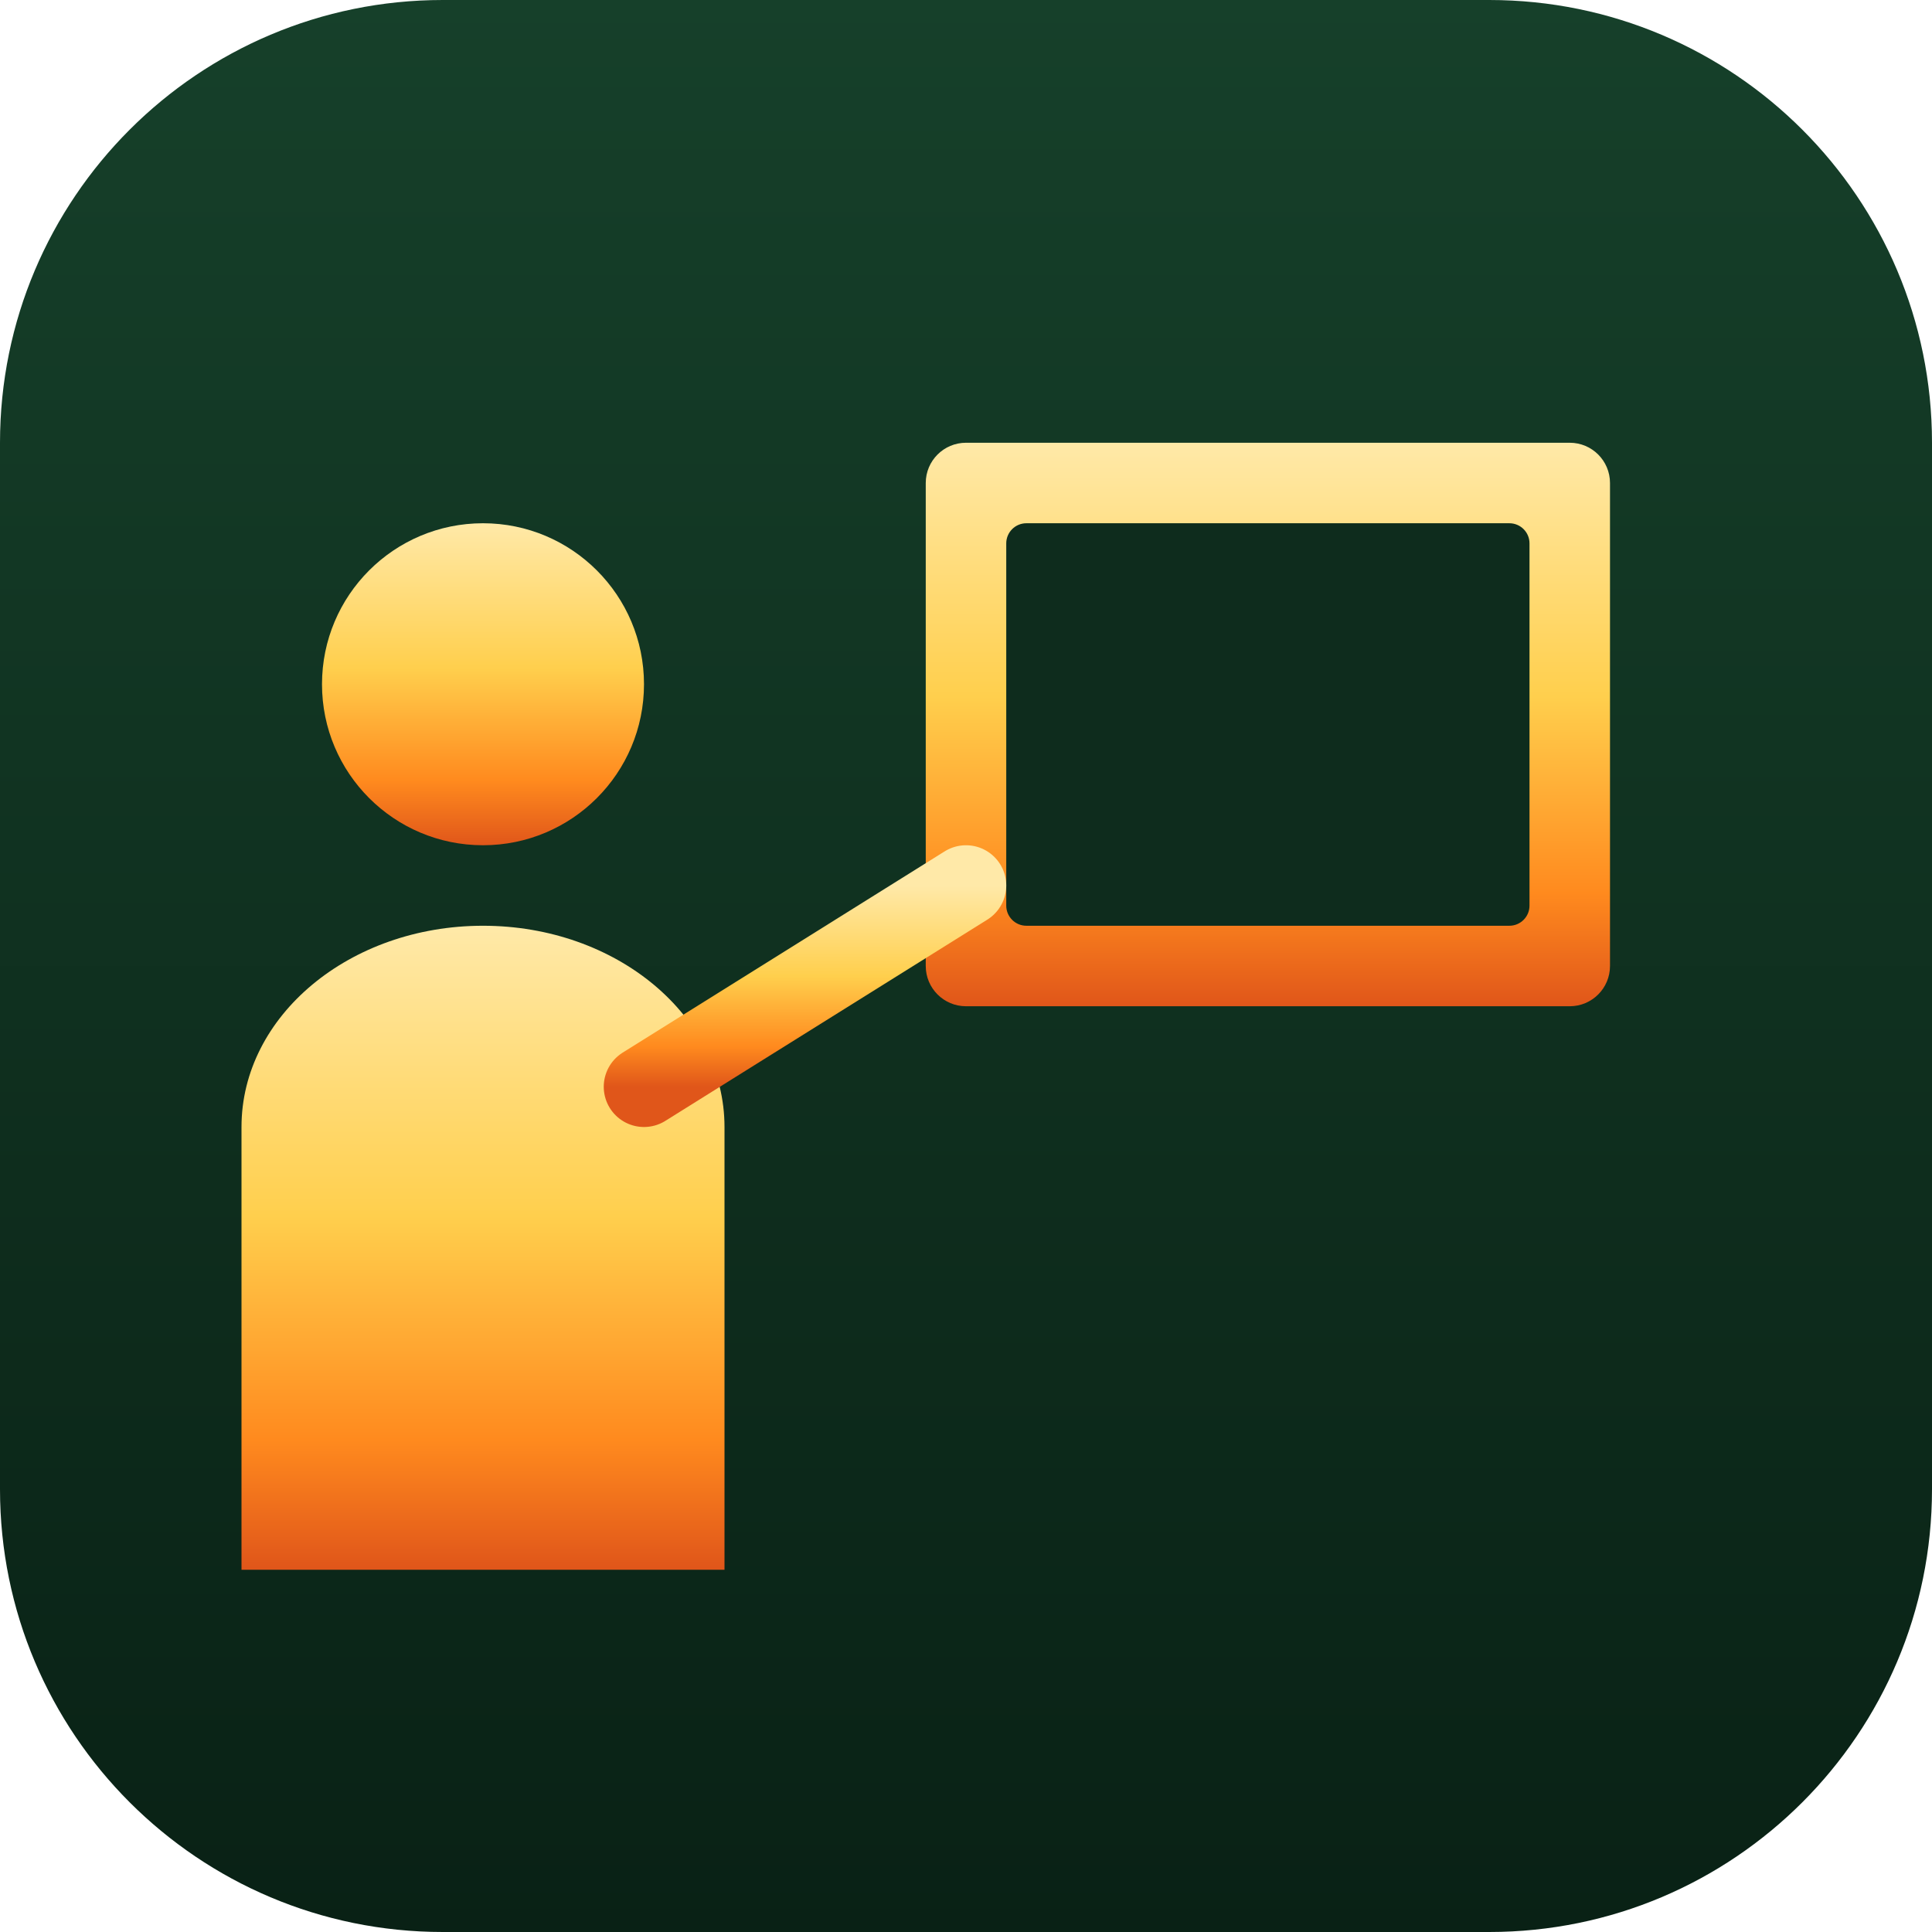
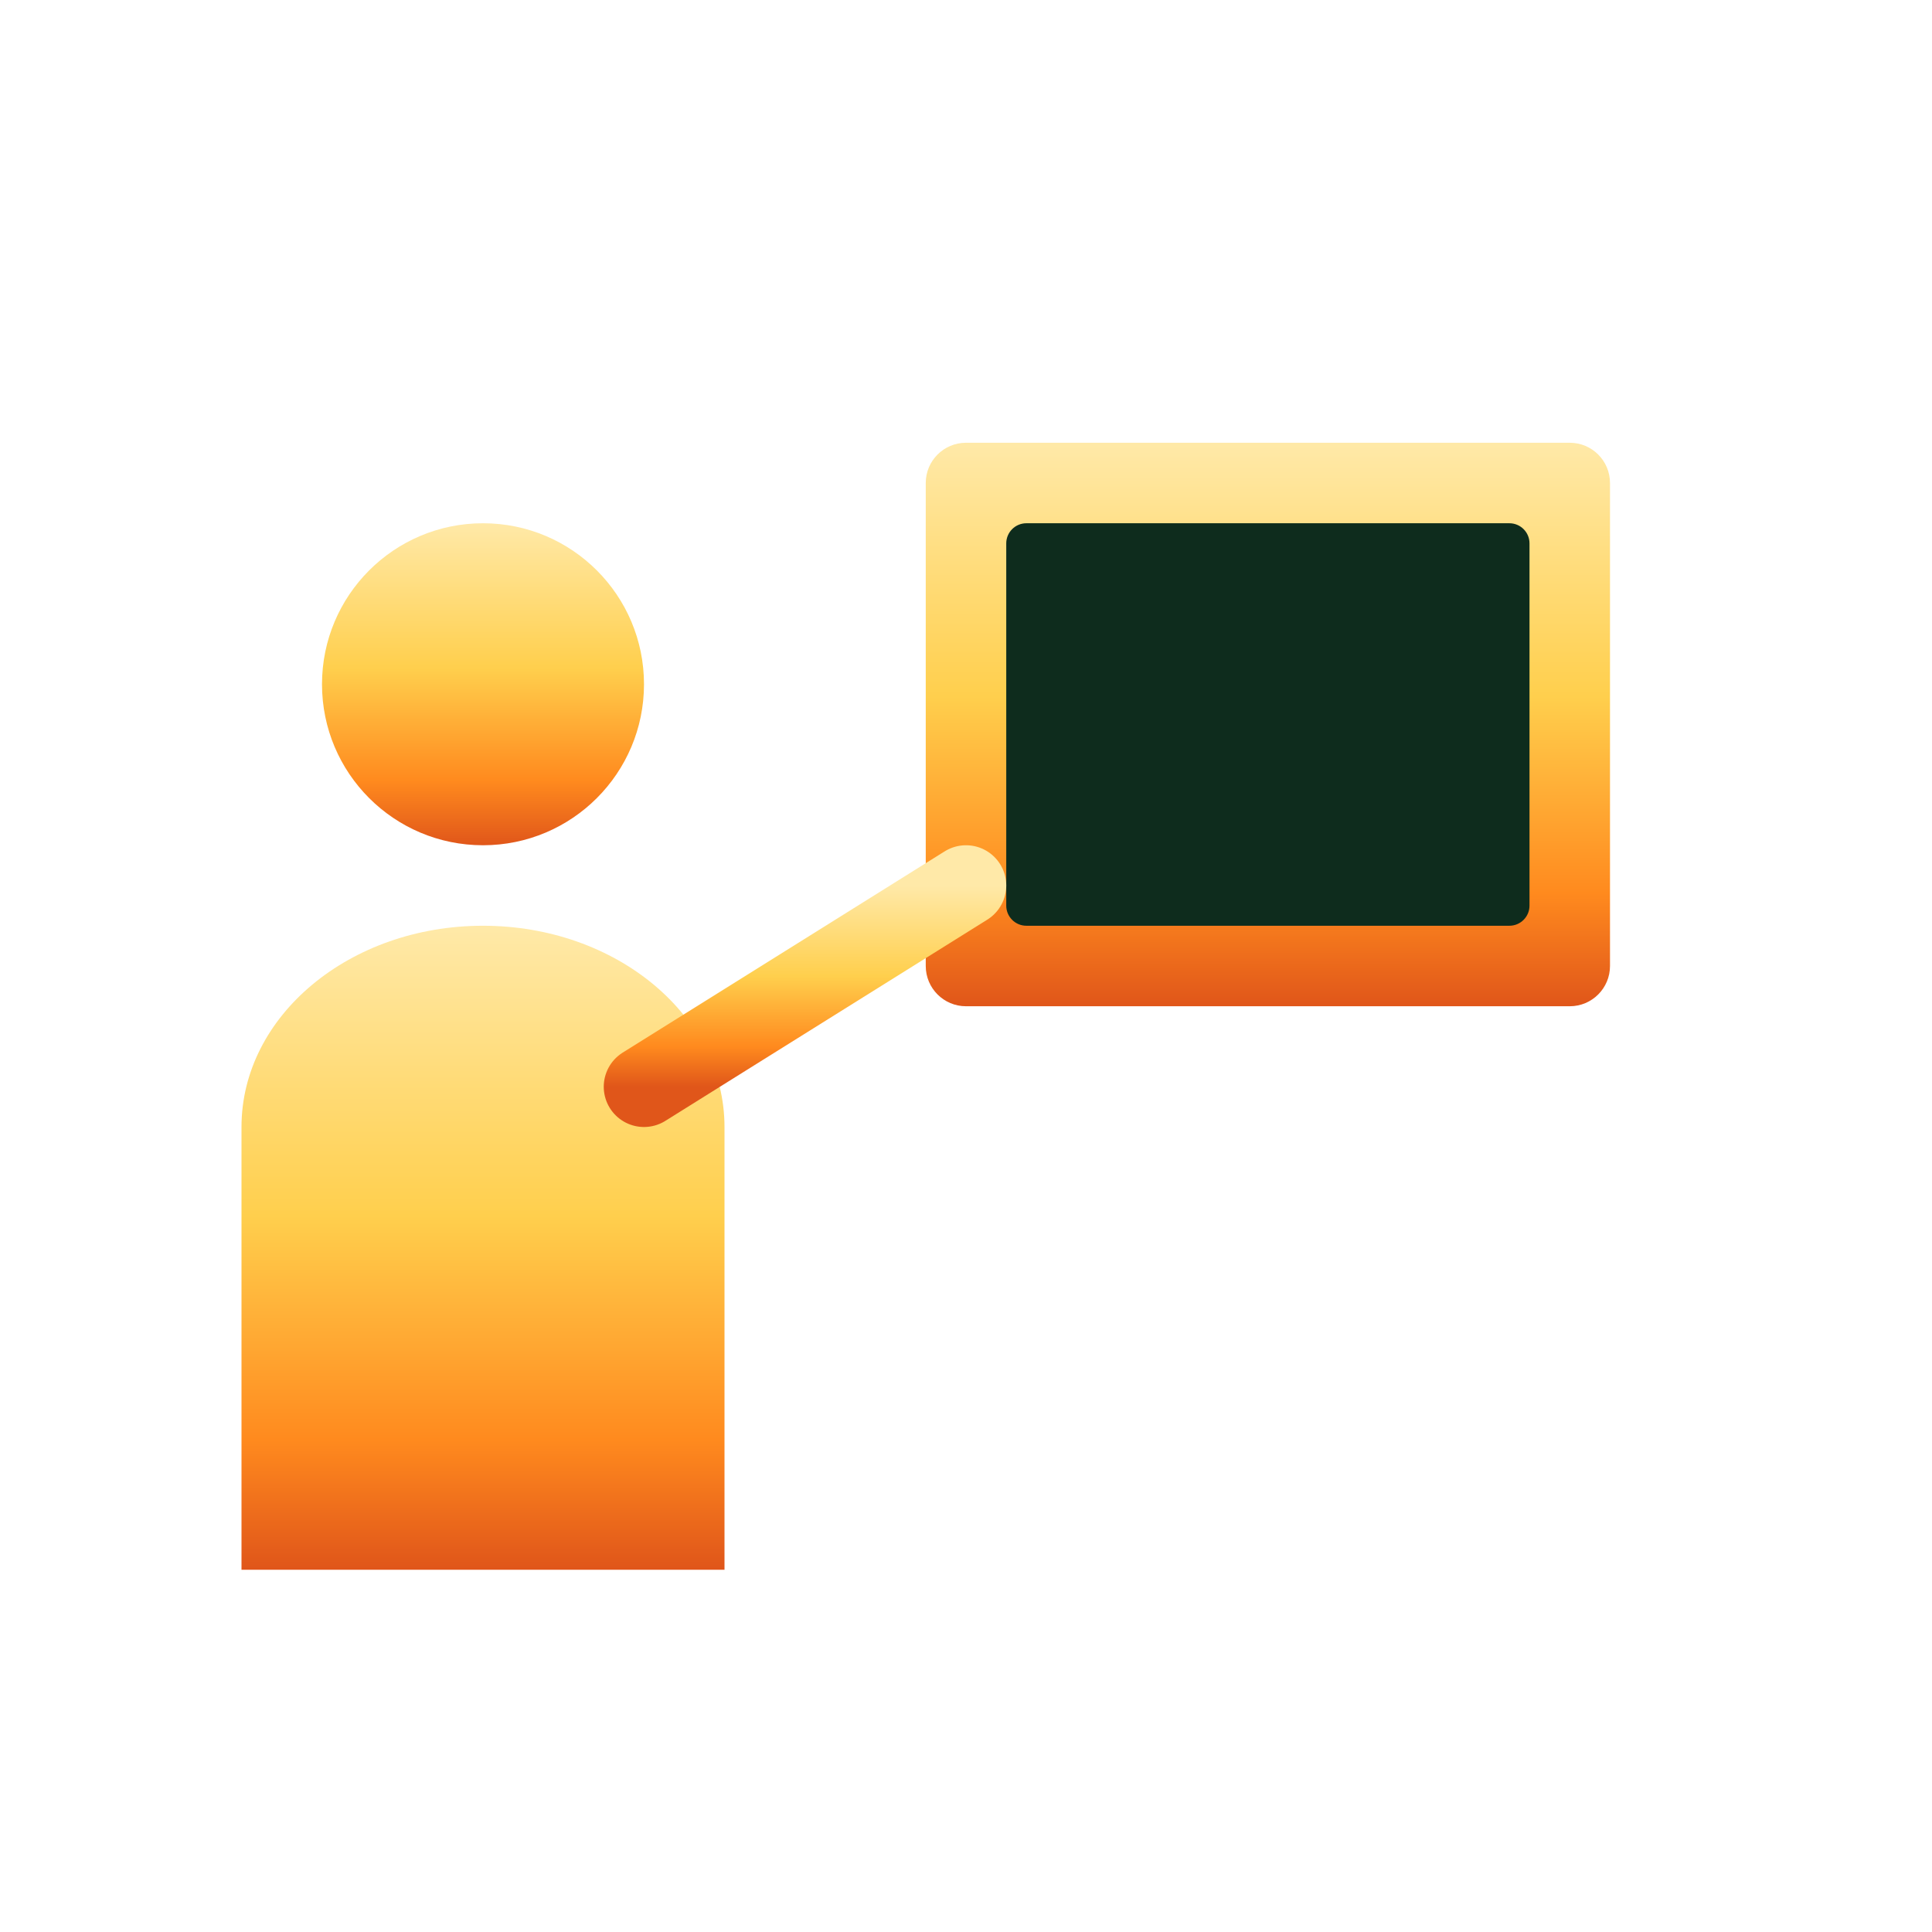
<svg xmlns="http://www.w3.org/2000/svg" viewBox="0 0 96 96" width="96" height="96">
  <defs>
-     <linearGradient id="bg" x1="0" y1="0" x2="0" y2="1">
-       <stop offset="0" stop-color="#16402a" />
-       <stop offset="1" stop-color="#092115" />
-     </linearGradient>
    <linearGradient id="g" x1="0" y1="0" x2="0" y2="1">
      <stop offset="0" stop-color="#ffe9a8" />
      <stop offset=".45" stop-color="#ffcf4d" />
      <stop offset=".8" stop-color="#ff8a1e" />
      <stop offset="1" stop-color="#e0561a" />
    </linearGradient>
  </defs>
-   <rect width="96" height="96" rx="22" fill="url(#bg)" />
  <rect x="46" y="22" width="34" height="28" rx="2" fill="url(#g)" />
  <rect x="50" y="26" width="26" height="20" rx="1" fill="#0e2c1d" />
  <g stroke="url(#g)" stroke-width="1.5" opacity=".6">
    <path d="M54 33 h18" />
    <path d="M54 39 h14" />
  </g>
  <circle cx="24" cy="34" r="8" fill="url(#g)" />
  <path d="M12 78 V56 a12 10 0 0 1 24 0 V78 Z" fill="url(#g)" />
  <path d="M32 54 L48 44" stroke="url(#g)" stroke-width="4" stroke-linecap="round" />
</svg>
